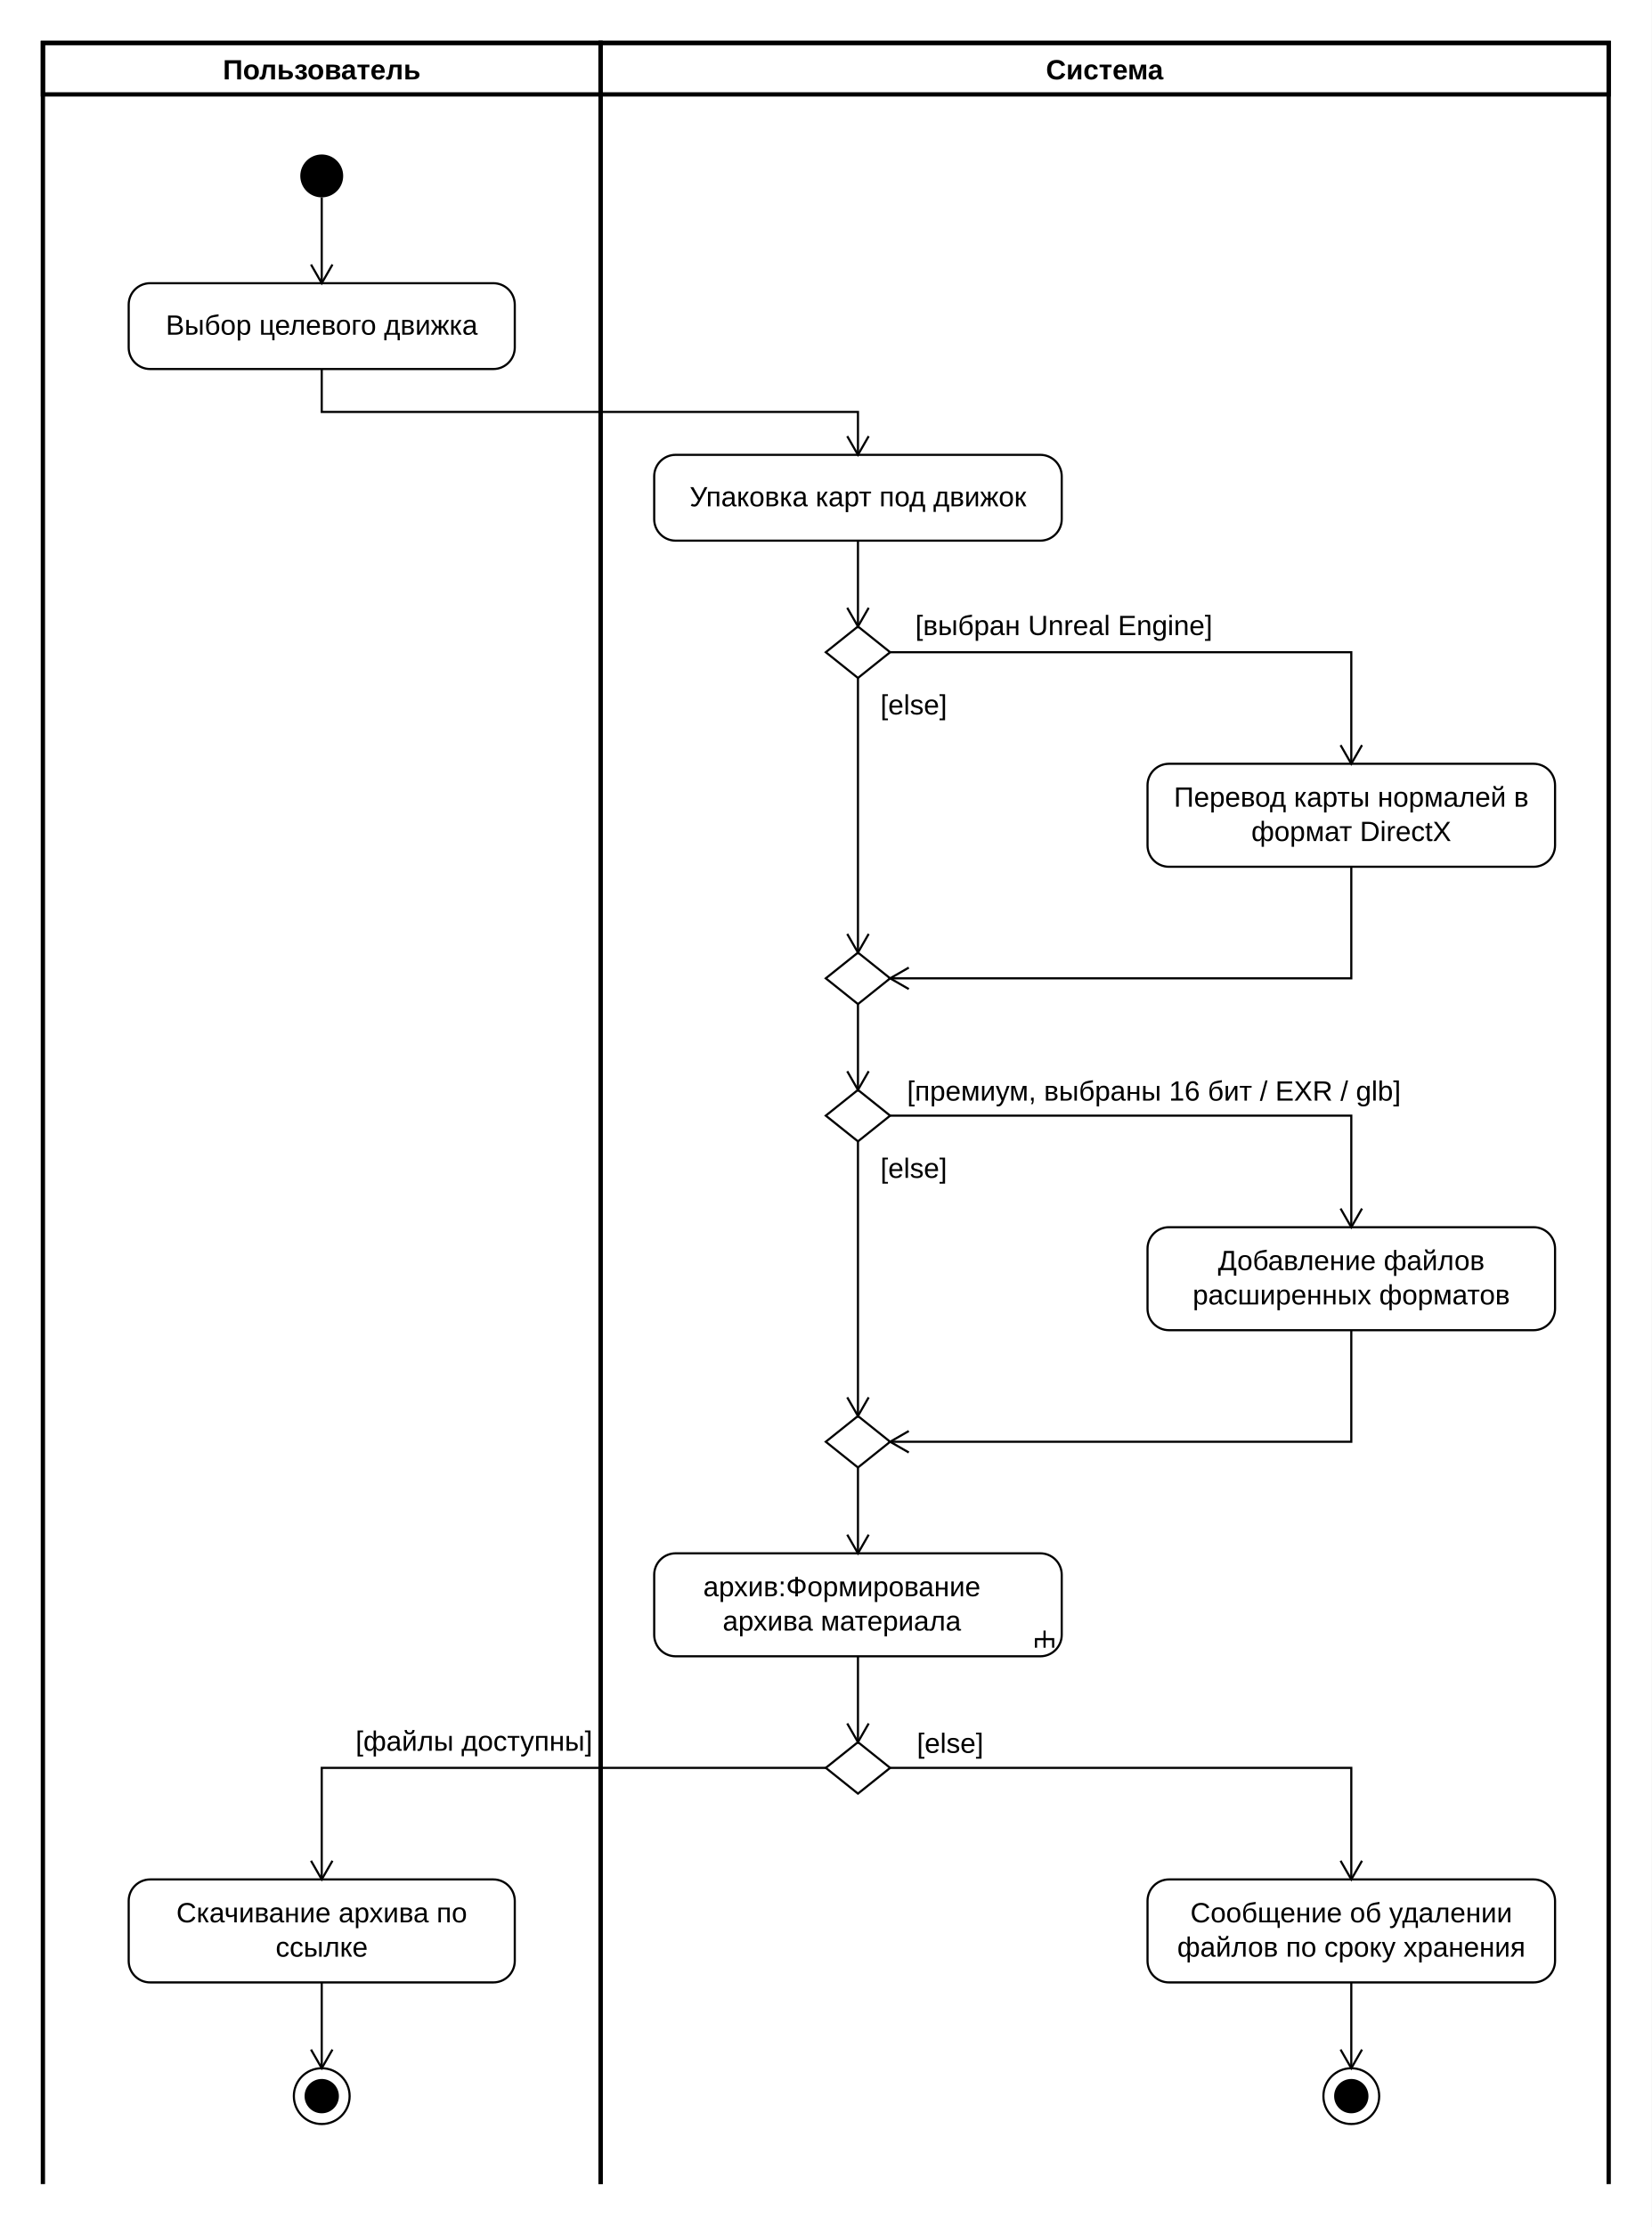
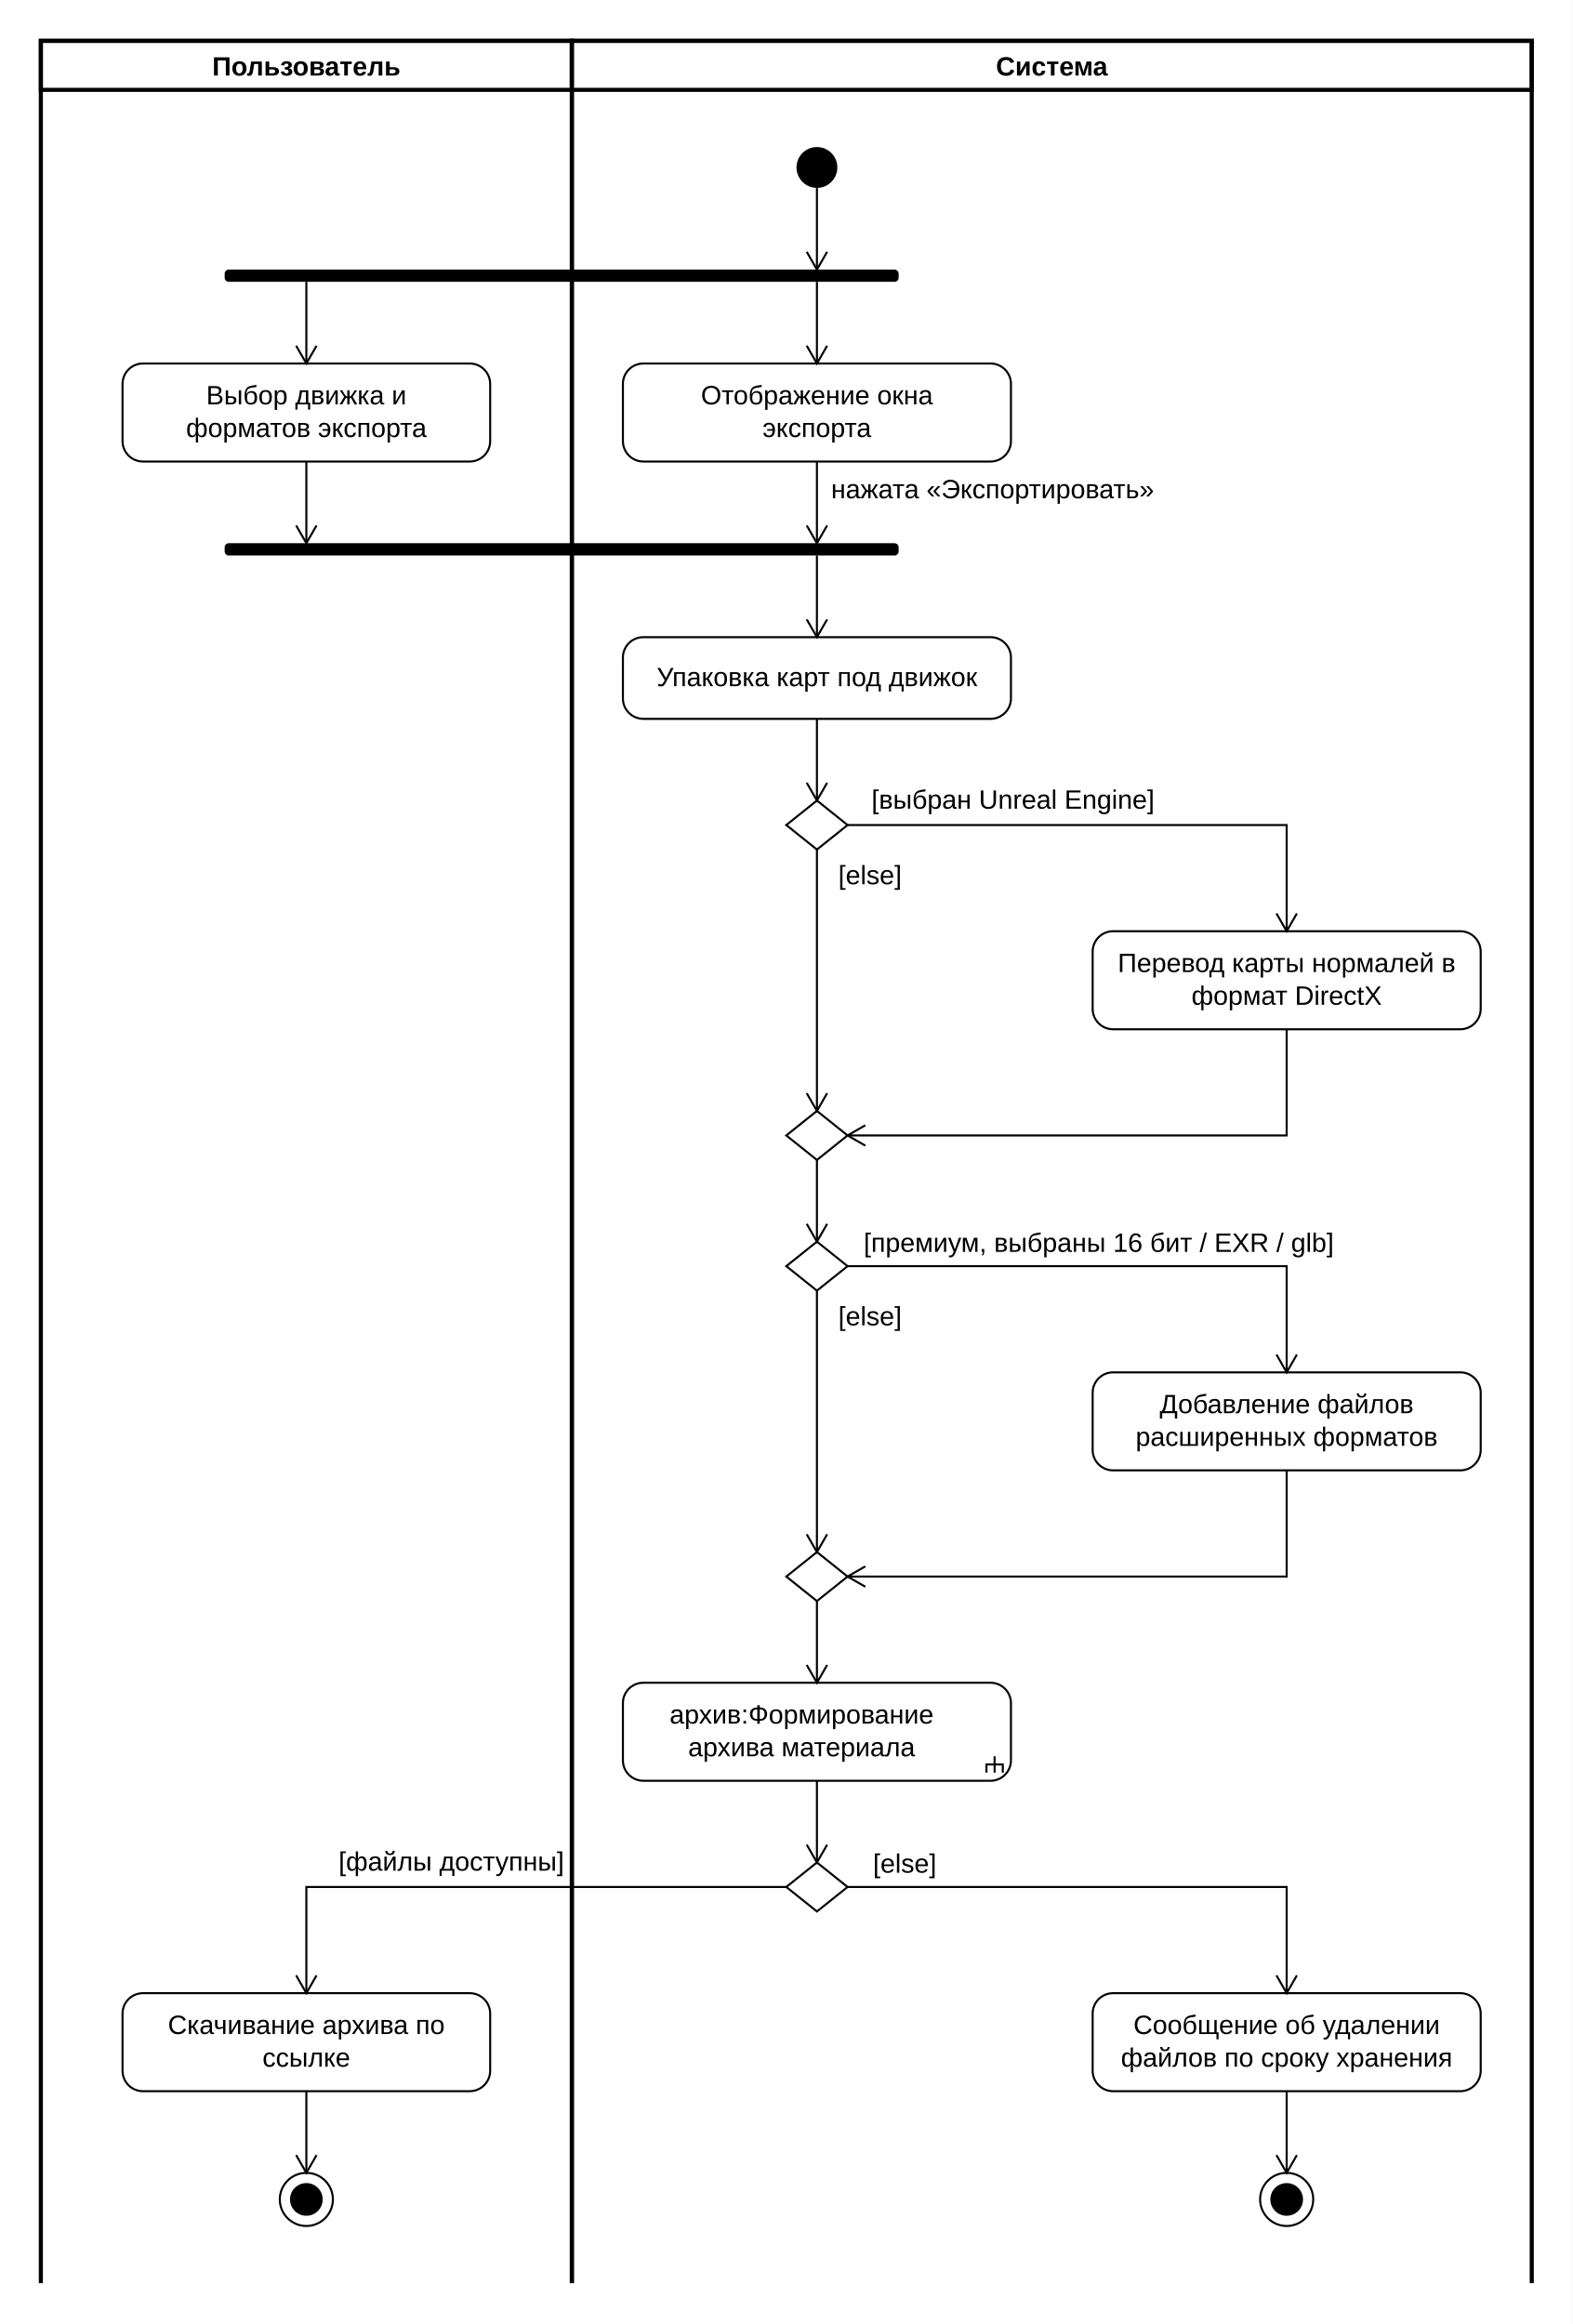
- <svg xmlns="http://www.w3.org/2000/svg" width="770" height="1038" viewBox="0 0 770 1038">
-   <rect x="0" y="0" width="770" height="1038" fill="#fff" />
+ <svg xmlns="http://www.w3.org/2000/svg" width="770" height="1138" viewBox="0 0 770 1138">
+   <rect x="0" y="0" width="770" height="1138" fill="#fff" />
  <rect x="20" y="20" width="260" height="24" fill="#fff" stroke="#000" stroke-width="2" />
-   <path d="M20,1018 V20 H280 V1018" fill="none" stroke="#000" stroke-width="2" />
+   <path d="M20,1118 V20 H280 V1118" fill="none" stroke="#000" stroke-width="2" />
  <text x="150.0" y="37.0" font-family="Arial, Helvetica, sans-serif" font-size="13" text-anchor="middle" font-weight="bold" fill="#000">Пользователь</text>
  <rect x="280" y="20" width="470" height="24" fill="#fff" stroke="#000" stroke-width="2" />
-   <path d="M280,1018 V20 H750 V1018" fill="none" stroke="#000" stroke-width="2" />
+   <path d="M280,1118 V20 H750 V1118" fill="none" stroke="#000" stroke-width="2" />
  <text x="515.0" y="37.0" font-family="Arial, Helvetica, sans-serif" font-size="13" text-anchor="middle" font-weight="bold" fill="#000">Система</text>
-   <circle cx="150.0" cy="82.0" r="10.0" fill="#000" />
-   <rect x="60" y="132" width="180" height="40" rx="10" ry="10" fill="#fff" stroke="#000" />
-   <text x="150.0" y="156.0" font-family="Arial, Helvetica, sans-serif" font-size="13" text-anchor="middle" font-weight="normal" fill="#000">Выбор целевого движка</text>
-   <rect x="305" y="212" width="190" height="40" rx="10" ry="10" fill="#fff" stroke="#000" />
-   <text x="400.0" y="236.0" font-family="Arial, Helvetica, sans-serif" font-size="13" text-anchor="middle" font-weight="normal" fill="#000">Упаковка карт под движок</text>
-   <polygon points="385,304.0 400.0,292 415,304.0 400.0,316" fill="#fff" stroke="#000" />
-   <rect x="535" y="356" width="190" height="48" rx="10" ry="10" fill="#fff" stroke="#000" />
-   <text x="630.0" y="376.0" font-family="Arial, Helvetica, sans-serif" font-size="13" text-anchor="middle" font-weight="normal" fill="#000">Перевод карты нормалей в</text>
-   <text x="630.0" y="392.0" font-family="Arial, Helvetica, sans-serif" font-size="13" text-anchor="middle" font-weight="normal" fill="#000">формат DirectX</text>
-   <polygon points="385,456.0 400.0,444 415,456.0 400.0,468" fill="#fff" stroke="#000" />
-   <polygon points="385,520.0 400.0,508 415,520.0 400.0,532" fill="#fff" stroke="#000" />
-   <rect x="535" y="572" width="190" height="48" rx="10" ry="10" fill="#fff" stroke="#000" />
-   <text x="630.0" y="592.0" font-family="Arial, Helvetica, sans-serif" font-size="13" text-anchor="middle" font-weight="normal" fill="#000">Добавление файлов</text>
-   <text x="630.0" y="608.0" font-family="Arial, Helvetica, sans-serif" font-size="13" text-anchor="middle" font-weight="normal" fill="#000">расширенных форматов</text>
-   <polygon points="385,672.0 400.0,660 415,672.0 400.0,684" fill="#fff" stroke="#000" />
-   <rect x="305" y="724" width="190" height="48" rx="10" ry="10" fill="#fff" stroke="#000" />
-   <text x="392.5" y="744.0" font-family="Arial, Helvetica, sans-serif" font-size="13" text-anchor="middle" font-weight="normal" fill="#000">архив:Формирование</text>
-   <text x="392.5" y="760.0" font-family="Arial, Helvetica, sans-serif" font-size="13" text-anchor="middle" font-weight="normal" fill="#000">архива материала</text>
-   <path d="M487,760 V768 M483,768 V764 H491 V768" fill="none" stroke="#000" />
-   <polygon points="385,824.0 400.0,812 415,824.0 400.0,836" fill="#fff" stroke="#000" />
-   <rect x="60" y="876" width="180" height="48" rx="10" ry="10" fill="#fff" stroke="#000" />
-   <text x="150.0" y="896.0" font-family="Arial, Helvetica, sans-serif" font-size="13" text-anchor="middle" font-weight="normal" fill="#000">Скачивание архива по</text>
-   <text x="150.0" y="912.0" font-family="Arial, Helvetica, sans-serif" font-size="13" text-anchor="middle" font-weight="normal" fill="#000">ссылке</text>
-   <rect x="535" y="876" width="190" height="48" rx="10" ry="10" fill="#fff" stroke="#000" />
-   <text x="630.0" y="896.0" font-family="Arial, Helvetica, sans-serif" font-size="13" text-anchor="middle" font-weight="normal" fill="#000">Сообщение об удалении</text>
-   <text x="630.0" y="912.0" font-family="Arial, Helvetica, sans-serif" font-size="13" text-anchor="middle" font-weight="normal" fill="#000">файлов по сроку хранения</text>
-   <circle cx="150.0" cy="977.0" r="13.0" fill="#fff" stroke="#000" />
-   <circle cx="150.0" cy="977.0" r="8.0" fill="#000" />
-   <circle cx="630.0" cy="977.0" r="13.0" fill="#fff" stroke="#000" />
-   <circle cx="630.0" cy="977.0" r="8.0" fill="#000" />
-   <path d="M150.0,92.0 L150.0,132.0" fill="none" stroke="#000" />
-   <path d="M145.0,123.3 L150.0,132.0 L155.0,123.3" fill="none" stroke="#000" />
-   <path d="M150.0,172.0 L150.0,192.0 L400.0,192.0 L400.0,212.0" fill="none" stroke="#000" />
-   <path d="M395.0,203.3 L400.0,212.0 L405.0,203.3" fill="none" stroke="#000" />
-   <path d="M400.0,252.0 L400.0,292.0" fill="none" stroke="#000" />
-   <path d="M395.0,283.3 L400.0,292.0 L405.0,283.3" fill="none" stroke="#000" />
-   <path d="M415.0,304.0 L630.0,304.0 L630.0,356.0" fill="none" stroke="#000" />
-   <path d="M625.0,347.3 L630.0,356.0 L635.0,347.3" fill="none" stroke="#000" />
-   <path d="M400.0,316.0 L400.0,444.0" fill="none" stroke="#000" />
-   <path d="M395.0,435.3 L400.0,444.0 L405.0,435.3" fill="none" stroke="#000" />
-   <path d="M630.0,404.0 L630.0,456.0 L415.0,456.0" fill="none" stroke="#000" />
-   <path d="M423.7,451.0 L415.0,456.0 L423.7,461.0" fill="none" stroke="#000" />
-   <path d="M400.0,468.0 L400.0,508.0" fill="none" stroke="#000" />
-   <path d="M395.0,499.3 L400.0,508.0 L405.0,499.3" fill="none" stroke="#000" />
-   <path d="M415.0,520.0 L630.0,520.0 L630.0,572.0" fill="none" stroke="#000" />
-   <path d="M625.0,563.3 L630.0,572.0 L635.0,563.3" fill="none" stroke="#000" />
-   <path d="M400.0,532.0 L400.0,660.0" fill="none" stroke="#000" />
-   <path d="M395.0,651.3 L400.0,660.0 L405.0,651.3" fill="none" stroke="#000" />
-   <path d="M630.0,620.0 L630.0,672.0 L415.0,672.0" fill="none" stroke="#000" />
-   <path d="M423.7,667.0 L415.0,672.0 L423.7,677.0" fill="none" stroke="#000" />
-   <path d="M400.0,684.0 L400.0,724.0" fill="none" stroke="#000" />
-   <path d="M395.0,715.3 L400.0,724.0 L405.0,715.3" fill="none" stroke="#000" />
-   <path d="M400.0,772.0 L400.0,812.0" fill="none" stroke="#000" />
-   <path d="M395.0,803.3 L400.0,812.0 L405.0,803.3" fill="none" stroke="#000" />
-   <path d="M385.0,824.0 L150.0,824.0 L150.0,876.0" fill="none" stroke="#000" />
-   <path d="M145.0,867.3 L150.0,876.0 L155.0,867.3" fill="none" stroke="#000" />
-   <path d="M415.0,824.0 L630.0,824.0 L630.0,876.0" fill="none" stroke="#000" />
-   <path d="M625.0,867.3 L630.0,876.0 L635.0,867.3" fill="none" stroke="#000" />
-   <path d="M150.0,924.0 L150.0,964.0" fill="none" stroke="#000" />
-   <path d="M145.0,955.3 L150.0,964.0 L155.0,955.3" fill="none" stroke="#000" />
-   <path d="M630.0,924.0 L630.0,964.0" fill="none" stroke="#000" />
-   <path d="M625.0,955.3 L630.0,964.0 L635.0,955.3" fill="none" stroke="#000" />
-   <rect x="422.5" y="284.0" width="147.0" height="16" fill="#fff" fill-opacity="0.85" />
-   <text x="496.0" y="296.0" font-family="Arial, Helvetica, sans-serif" font-size="13" text-anchor="middle" font-weight="normal" fill="#000">[выбран Unreal Engine]</text>
-   <rect x="405.8" y="321.0" width="40.4" height="16" fill="#fff" fill-opacity="0.85" />
-   <text x="426.0" y="333.0" font-family="Arial, Helvetica, sans-serif" font-size="13" text-anchor="middle" font-weight="normal" fill="#000">[else]</text>
-   <rect x="422.1" y="501.0" width="231.9" height="16" fill="#fff" fill-opacity="0.85" />
-   <text x="538.0" y="513.0" font-family="Arial, Helvetica, sans-serif" font-size="13" text-anchor="middle" font-weight="normal" fill="#000">[премиум, выбраны 16 бит / EXR / glb]</text>
-   <rect x="405.8" y="537.0" width="40.4" height="16" fill="#fff" fill-opacity="0.85" />
-   <text x="426.0" y="549.0" font-family="Arial, Helvetica, sans-serif" font-size="13" text-anchor="middle" font-weight="normal" fill="#000">[else]</text>
-   <rect x="166.1" y="804.0" width="109.9" height="16" fill="#fff" fill-opacity="0.85" />
-   <text x="221.0" y="816.0" font-family="Arial, Helvetica, sans-serif" font-size="13" text-anchor="middle" font-weight="normal" fill="#000">[файлы доступны]</text>
-   <rect x="422.8" y="805.0" width="40.4" height="16" fill="#fff" fill-opacity="0.85" />
-   <text x="443.0" y="817.0" font-family="Arial, Helvetica, sans-serif" font-size="13" text-anchor="middle" font-weight="normal" fill="#000">[else]</text>
+   <circle cx="400.0" cy="82.0" r="10.0" fill="#000" />
+   <rect x="110" y="132" width="330" height="6" rx="2" fill="#000" />
+   <rect x="305" y="178" width="190" height="48" rx="10" ry="10" fill="#fff" stroke="#000" />
+   <text x="400.0" y="198.0" font-family="Arial, Helvetica, sans-serif" font-size="13" text-anchor="middle" font-weight="normal" fill="#000">Отображение окна</text>
+   <text x="400.0" y="214.0" font-family="Arial, Helvetica, sans-serif" font-size="13" text-anchor="middle" font-weight="normal" fill="#000">экспорта</text>
+   <rect x="60" y="178" width="180" height="48" rx="10" ry="10" fill="#fff" stroke="#000" />
+   <text x="150.0" y="198.0" font-family="Arial, Helvetica, sans-serif" font-size="13" text-anchor="middle" font-weight="normal" fill="#000">Выбор движка и</text>
+   <text x="150.0" y="214.0" font-family="Arial, Helvetica, sans-serif" font-size="13" text-anchor="middle" font-weight="normal" fill="#000">форматов экспорта</text>
+   <rect x="110" y="266" width="330" height="6" rx="2" fill="#000" />
+   <rect x="305" y="312" width="190" height="40" rx="10" ry="10" fill="#fff" stroke="#000" />
+   <text x="400.0" y="336.0" font-family="Arial, Helvetica, sans-serif" font-size="13" text-anchor="middle" font-weight="normal" fill="#000">Упаковка карт под движок</text>
+   <polygon points="385,404.0 400.0,392 415,404.0 400.0,416" fill="#fff" stroke="#000" />
+   <rect x="535" y="456" width="190" height="48" rx="10" ry="10" fill="#fff" stroke="#000" />
+   <text x="630.0" y="476.0" font-family="Arial, Helvetica, sans-serif" font-size="13" text-anchor="middle" font-weight="normal" fill="#000">Перевод карты нормалей в</text>
+   <text x="630.0" y="492.0" font-family="Arial, Helvetica, sans-serif" font-size="13" text-anchor="middle" font-weight="normal" fill="#000">формат DirectX</text>
+   <polygon points="385,556.0 400.0,544 415,556.0 400.0,568" fill="#fff" stroke="#000" />
+   <polygon points="385,620.0 400.0,608 415,620.0 400.0,632" fill="#fff" stroke="#000" />
+   <rect x="535" y="672" width="190" height="48" rx="10" ry="10" fill="#fff" stroke="#000" />
+   <text x="630.0" y="692.0" font-family="Arial, Helvetica, sans-serif" font-size="13" text-anchor="middle" font-weight="normal" fill="#000">Добавление файлов</text>
+   <text x="630.0" y="708.0" font-family="Arial, Helvetica, sans-serif" font-size="13" text-anchor="middle" font-weight="normal" fill="#000">расширенных форматов</text>
+   <polygon points="385,772.0 400.0,760 415,772.0 400.0,784" fill="#fff" stroke="#000" />
+   <rect x="305" y="824" width="190" height="48" rx="10" ry="10" fill="#fff" stroke="#000" />
+   <text x="392.5" y="844.0" font-family="Arial, Helvetica, sans-serif" font-size="13" text-anchor="middle" font-weight="normal" fill="#000">архив:Формирование</text>
+   <text x="392.5" y="860.0" font-family="Arial, Helvetica, sans-serif" font-size="13" text-anchor="middle" font-weight="normal" fill="#000">архива материала</text>
+   <path d="M487,860 V868 M483,868 V864 H491 V868" fill="none" stroke="#000" />
+   <polygon points="385,924.0 400.0,912 415,924.0 400.0,936" fill="#fff" stroke="#000" />
+   <rect x="60" y="976" width="180" height="48" rx="10" ry="10" fill="#fff" stroke="#000" />
+   <text x="150.0" y="996.0" font-family="Arial, Helvetica, sans-serif" font-size="13" text-anchor="middle" font-weight="normal" fill="#000">Скачивание архива по</text>
+   <text x="150.0" y="1012.0" font-family="Arial, Helvetica, sans-serif" font-size="13" text-anchor="middle" font-weight="normal" fill="#000">ссылке</text>
+   <rect x="535" y="976" width="190" height="48" rx="10" ry="10" fill="#fff" stroke="#000" />
+   <text x="630.0" y="996.0" font-family="Arial, Helvetica, sans-serif" font-size="13" text-anchor="middle" font-weight="normal" fill="#000">Сообщение об удалении</text>
+   <text x="630.0" y="1012.0" font-family="Arial, Helvetica, sans-serif" font-size="13" text-anchor="middle" font-weight="normal" fill="#000">файлов по сроку хранения</text>
+   <circle cx="150.0" cy="1077.0" r="13.0" fill="#fff" stroke="#000" />
+   <circle cx="150.0" cy="1077.0" r="8.0" fill="#000" />
+   <circle cx="630.0" cy="1077.0" r="13.0" fill="#fff" stroke="#000" />
+   <circle cx="630.0" cy="1077.0" r="8.0" fill="#000" />
+   <path d="M400.0,92.0 L400.0,132.0" fill="none" stroke="#000" />
+   <path d="M395.0,123.3 L400.0,132.0 L405.0,123.3" fill="none" stroke="#000" />
+   <path d="M150.0,138.0 L150.0,178.0" fill="none" stroke="#000" />
+   <path d="M145.0,169.3 L150.0,178.0 L155.0,169.3" fill="none" stroke="#000" />
+   <path d="M400.0,138.0 L400.0,178.0" fill="none" stroke="#000" />
+   <path d="M395.0,169.3 L400.0,178.0 L405.0,169.3" fill="none" stroke="#000" />
+   <path d="M400.0,226.0 L400.0,266.0" fill="none" stroke="#000" />
+   <path d="M395.0,257.3 L400.0,266.0 L405.0,257.3" fill="none" stroke="#000" />
+   <path d="M150.0,226.0 L150.0,266.0" fill="none" stroke="#000" />
+   <path d="M145.0,257.3 L150.0,266.0 L155.0,257.3" fill="none" stroke="#000" />
+   <path d="M400.0,272.0 L400.0,312.0" fill="none" stroke="#000" />
+   <path d="M395.0,303.3 L400.0,312.0 L405.0,303.3" fill="none" stroke="#000" />
+   <path d="M400.0,352.0 L400.0,392.0" fill="none" stroke="#000" />
+   <path d="M395.0,383.3 L400.0,392.0 L405.0,383.3" fill="none" stroke="#000" />
+   <path d="M415.0,404.0 L630.0,404.0 L630.0,456.0" fill="none" stroke="#000" />
+   <path d="M625.0,447.3 L630.0,456.0 L635.0,447.3" fill="none" stroke="#000" />
+   <path d="M400.0,416.0 L400.0,544.0" fill="none" stroke="#000" />
+   <path d="M395.0,535.3 L400.0,544.0 L405.0,535.3" fill="none" stroke="#000" />
+   <path d="M630.0,504.0 L630.0,556.0 L415.0,556.0" fill="none" stroke="#000" />
+   <path d="M423.7,551.0 L415.0,556.0 L423.7,561.0" fill="none" stroke="#000" />
+   <path d="M400.0,568.0 L400.0,608.0" fill="none" stroke="#000" />
+   <path d="M395.0,599.3 L400.0,608.0 L405.0,599.3" fill="none" stroke="#000" />
+   <path d="M415.0,620.0 L630.0,620.0 L630.0,672.0" fill="none" stroke="#000" />
+   <path d="M625.0,663.3 L630.0,672.0 L635.0,663.3" fill="none" stroke="#000" />
+   <path d="M400.0,632.0 L400.0,760.0" fill="none" stroke="#000" />
+   <path d="M395.0,751.3 L400.0,760.0 L405.0,751.3" fill="none" stroke="#000" />
+   <path d="M630.0,720.0 L630.0,772.0 L415.0,772.0" fill="none" stroke="#000" />
+   <path d="M423.7,767.0 L415.0,772.0 L423.7,777.0" fill="none" stroke="#000" />
+   <path d="M400.0,784.0 L400.0,824.0" fill="none" stroke="#000" />
+   <path d="M395.0,815.3 L400.0,824.0 L405.0,815.3" fill="none" stroke="#000" />
+   <path d="M400.0,872.0 L400.0,912.0" fill="none" stroke="#000" />
+   <path d="M395.0,903.3 L400.0,912.0 L405.0,903.3" fill="none" stroke="#000" />
+   <path d="M385.0,924.0 L150.0,924.0 L150.0,976.0" fill="none" stroke="#000" />
+   <path d="M145.0,967.3 L150.0,976.0 L155.0,967.3" fill="none" stroke="#000" />
+   <path d="M415.0,924.0 L630.0,924.0 L630.0,976.0" fill="none" stroke="#000" />
+   <path d="M625.0,967.3 L630.0,976.0 L635.0,967.3" fill="none" stroke="#000" />
+   <path d="M150.0,1024.0 L150.0,1064.0" fill="none" stroke="#000" />
+   <path d="M145.0,1055.3 L150.0,1064.0 L155.0,1055.3" fill="none" stroke="#000" />
+   <path d="M630.0,1024.0 L630.0,1064.0" fill="none" stroke="#000" />
+   <path d="M625.0,1055.3 L630.0,1064.0 L635.0,1055.3" fill="none" stroke="#000" />
+   <rect x="405.4" y="232.0" width="161.1" height="16" fill="#fff" fill-opacity="0.85" />
+   <text x="486.0" y="244.0" font-family="Arial, Helvetica, sans-serif" font-size="13" text-anchor="middle" font-weight="normal" fill="#000">нажата «Экспортировать»</text>
+   <rect x="422.5" y="384.0" width="147.0" height="16" fill="#fff" fill-opacity="0.85" />
+   <text x="496.0" y="396.0" font-family="Arial, Helvetica, sans-serif" font-size="13" text-anchor="middle" font-weight="normal" fill="#000">[выбран Unreal Engine]</text>
+   <rect x="405.8" y="421.0" width="40.4" height="16" fill="#fff" fill-opacity="0.85" />
+   <text x="426.0" y="433.0" font-family="Arial, Helvetica, sans-serif" font-size="13" text-anchor="middle" font-weight="normal" fill="#000">[else]</text>
+   <rect x="422.1" y="601.0" width="231.9" height="16" fill="#fff" fill-opacity="0.85" />
+   <text x="538.0" y="613.0" font-family="Arial, Helvetica, sans-serif" font-size="13" text-anchor="middle" font-weight="normal" fill="#000">[премиум, выбраны 16 бит / EXR / glb]</text>
+   <rect x="405.8" y="637.0" width="40.4" height="16" fill="#fff" fill-opacity="0.85" />
+   <text x="426.0" y="649.0" font-family="Arial, Helvetica, sans-serif" font-size="13" text-anchor="middle" font-weight="normal" fill="#000">[else]</text>
+   <rect x="166.1" y="904.0" width="109.9" height="16" fill="#fff" fill-opacity="0.85" />
+   <text x="221.0" y="916.0" font-family="Arial, Helvetica, sans-serif" font-size="13" text-anchor="middle" font-weight="normal" fill="#000">[файлы доступны]</text>
+   <rect x="422.8" y="905.0" width="40.4" height="16" fill="#fff" fill-opacity="0.85" />
+   <text x="443.0" y="917.0" font-family="Arial, Helvetica, sans-serif" font-size="13" text-anchor="middle" font-weight="normal" fill="#000">[else]</text>
</svg>
